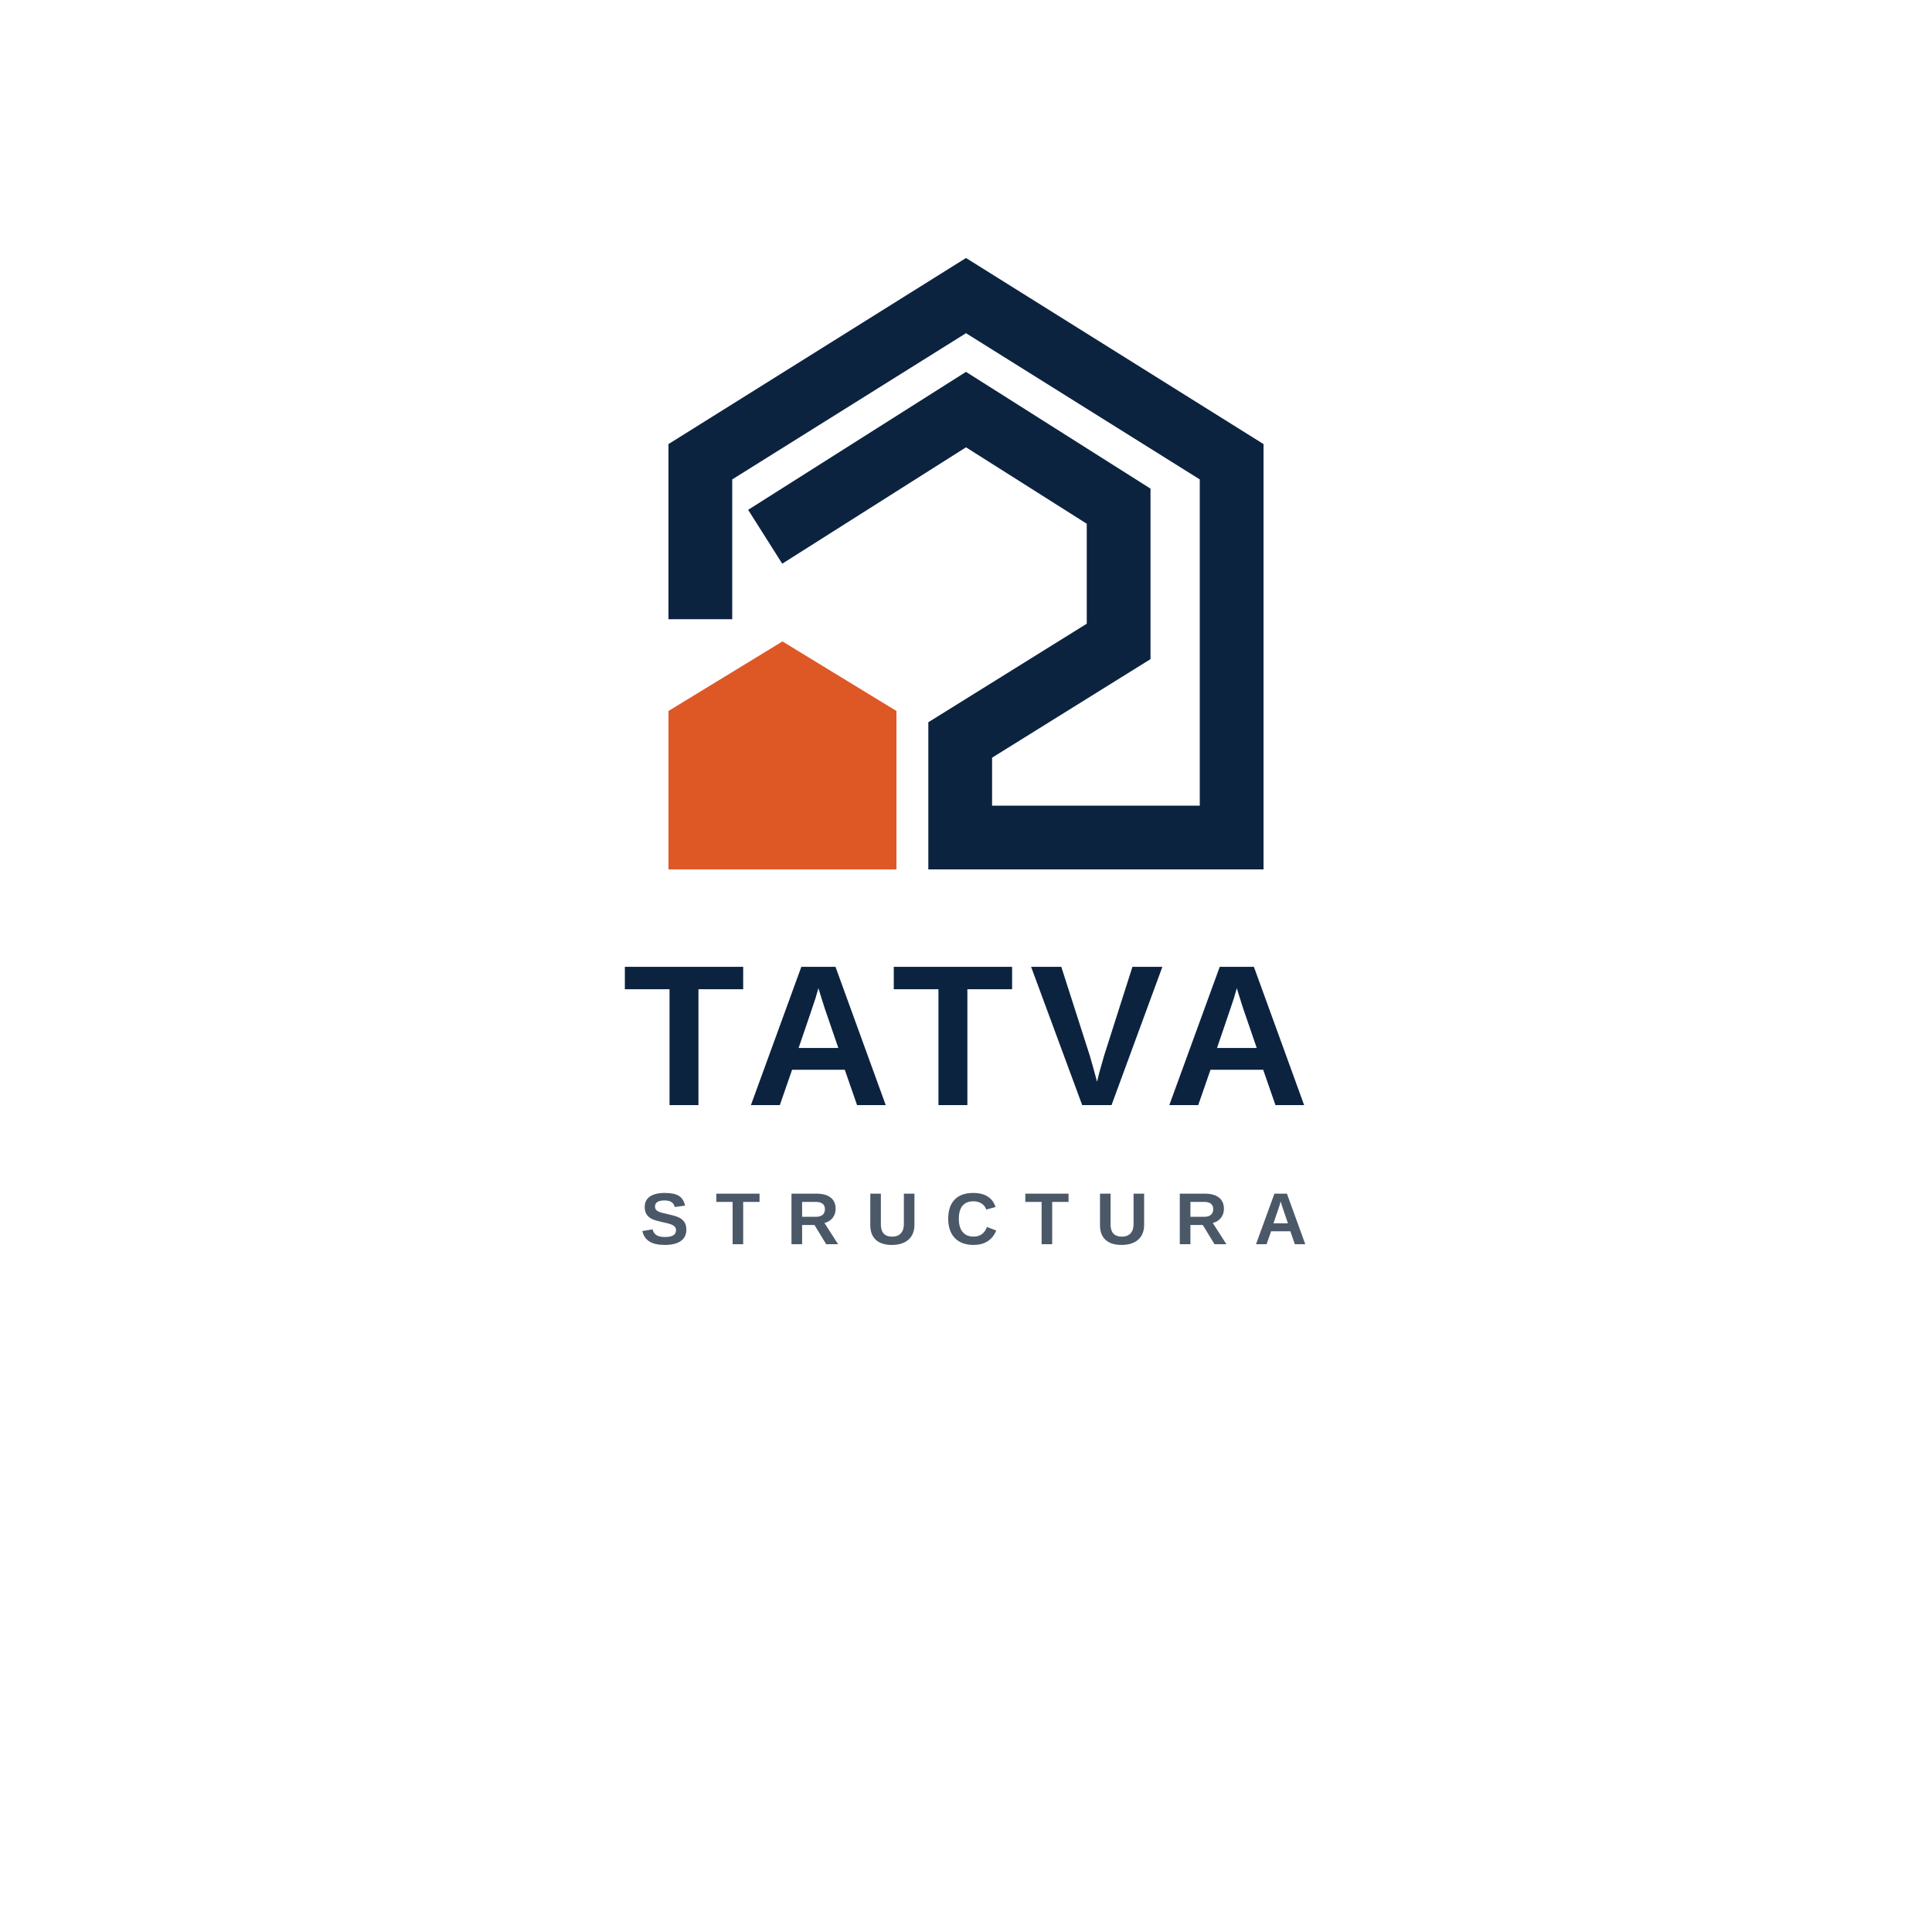
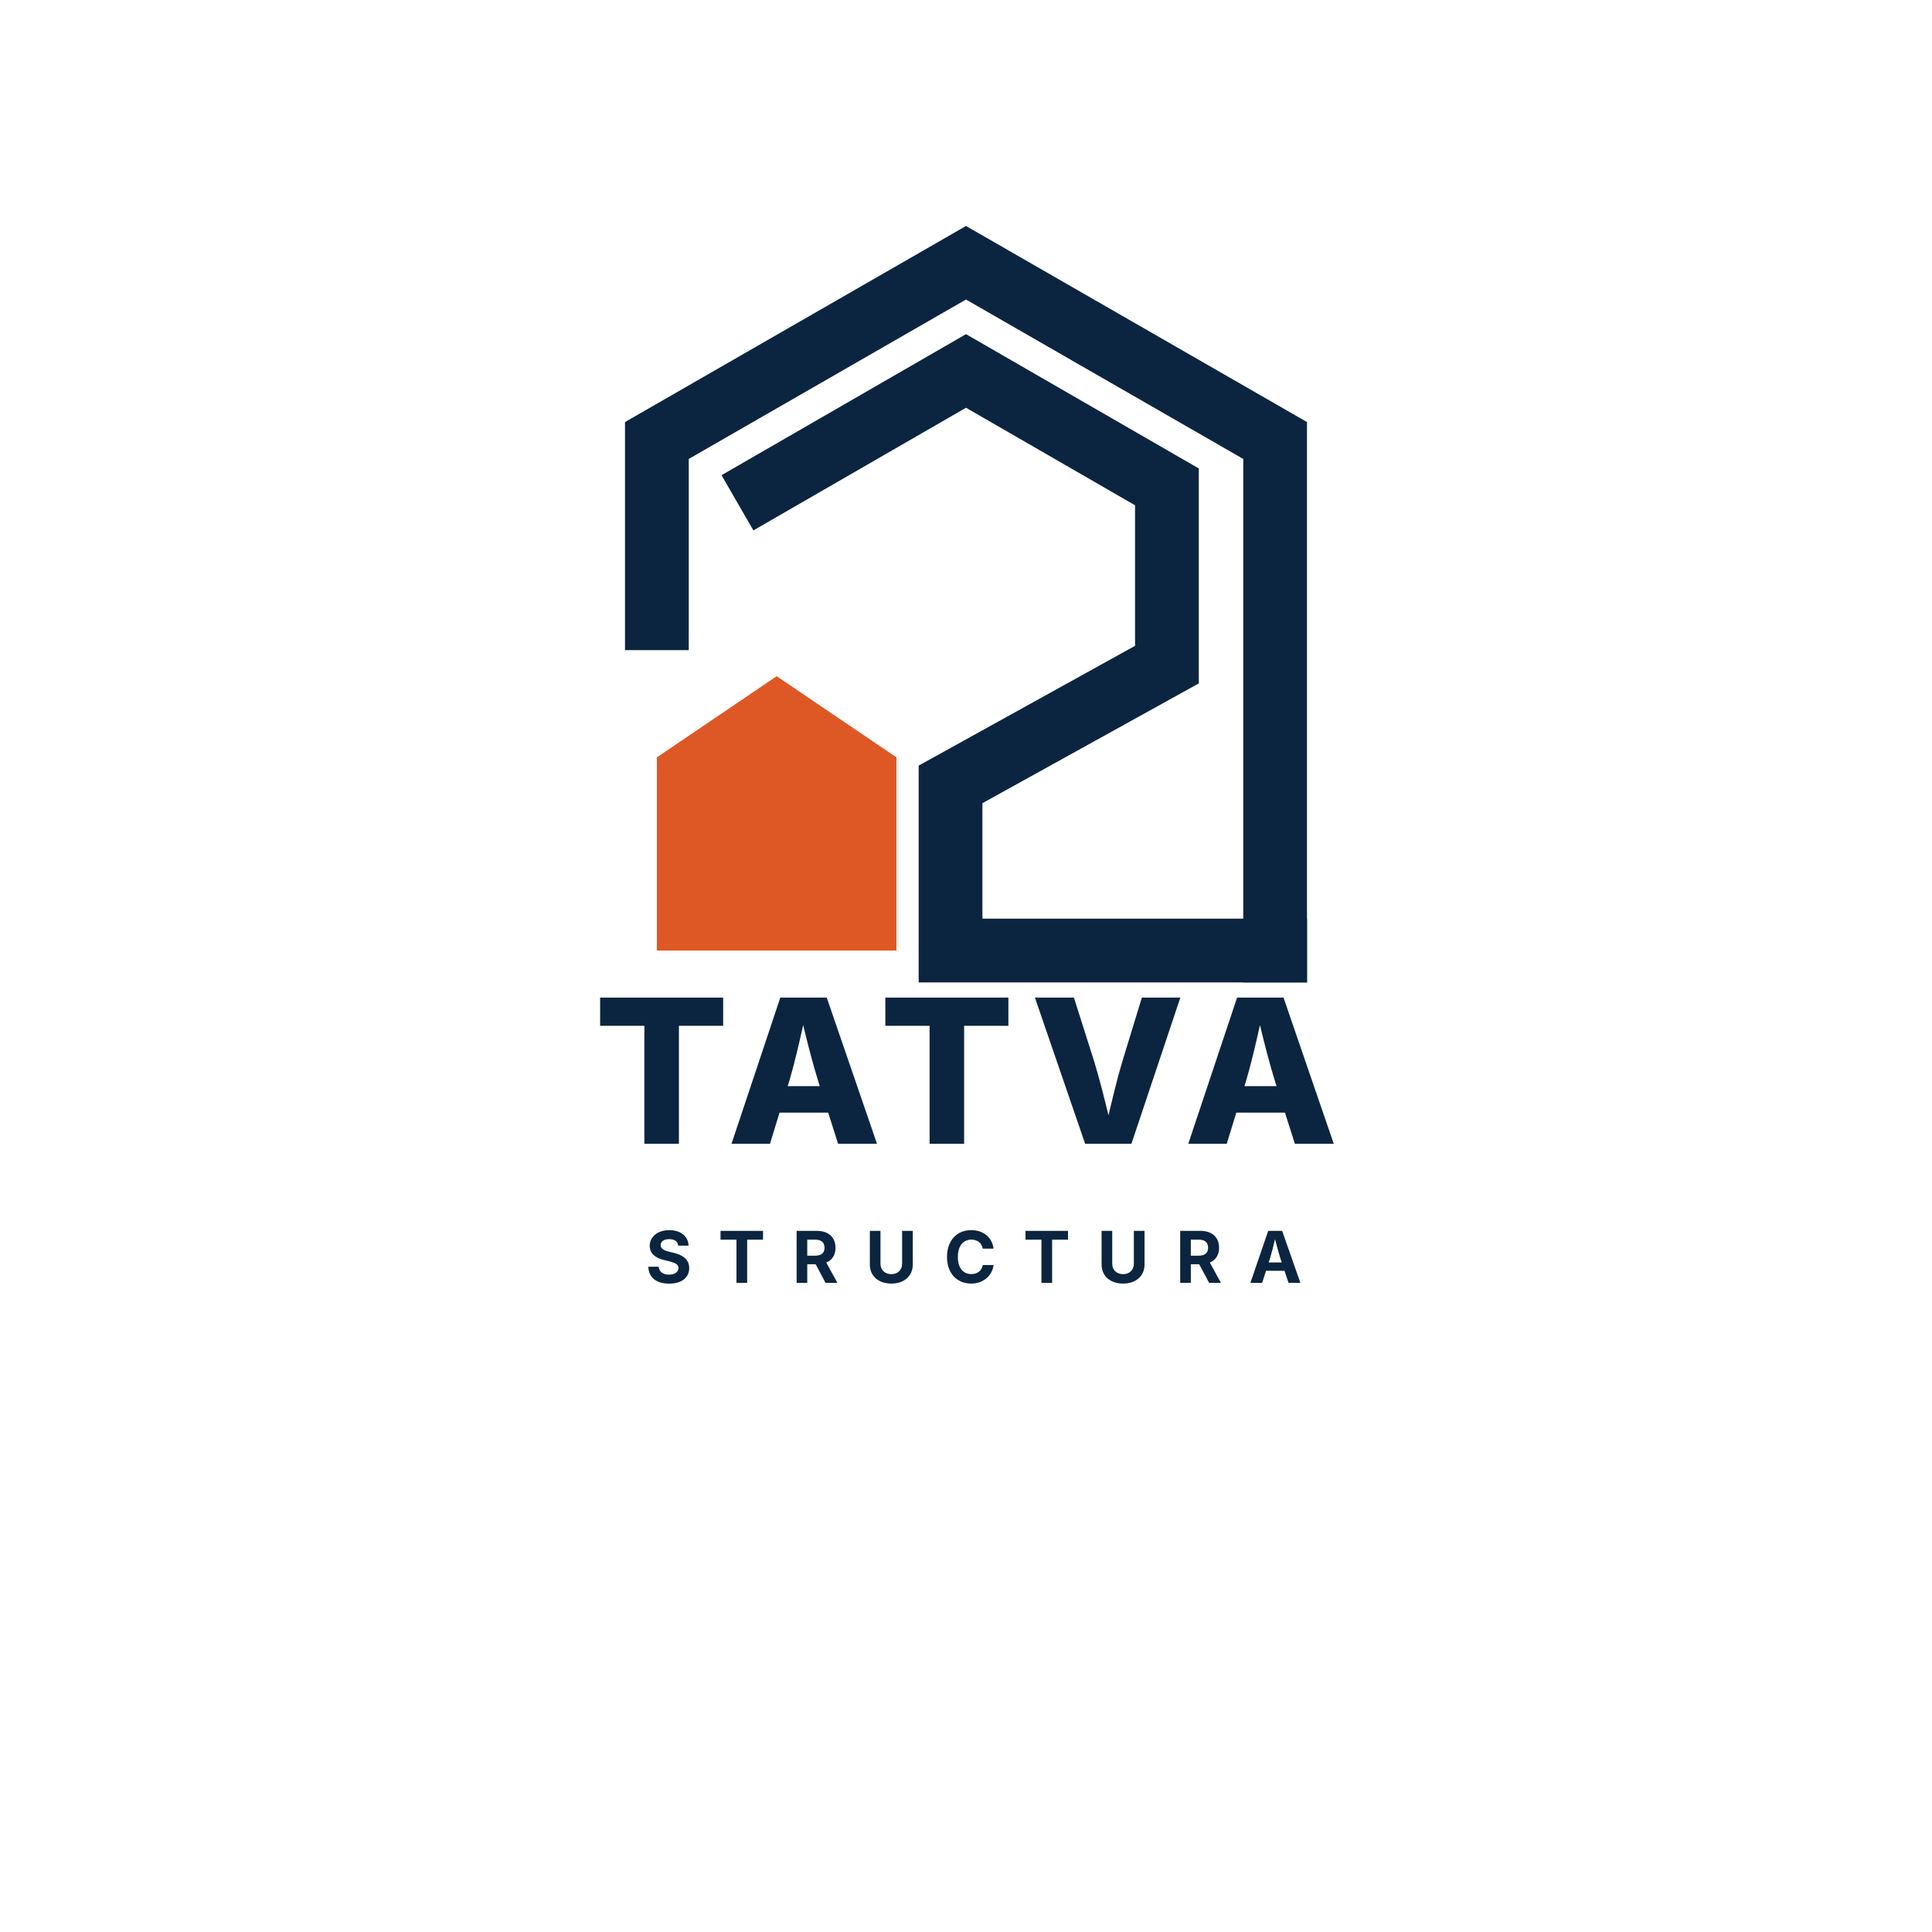
<svg xmlns="http://www.w3.org/2000/svg" viewBox="0 0 500 500" width="500" height="500">
  <rect width="500" height="500" fill="#FFFFFF" />
  <g id="tatva-emblem">
-     <polygon points="173,225 173,184 202.5,166 232,184 232,225" fill="#DE5826" />
-     <path d="         M 181.25,152         L 181.25,119.5         L 250,76.5         L 318.75,119.5         L 318.75,216.75       " fill="none" stroke="#0C2340" stroke-width="16.5" stroke-linejoin="miter" stroke-miterlimit="4" stroke-linecap="square" />
-     <path d="         M 205,134.5         L 250,106         L 289.5,131         L 289.5,166         L 248.5,191.5         L 248.5,216.75         L 318.75,216.75       " fill="none" stroke="#0C2340" stroke-width="16.5" stroke-linejoin="miter" stroke-miterlimit="4" stroke-linecap="square" />
+     <polygon points="170,246 170,196 201,175 232,196 232,246" fill="#DE5826" />
+     <path d="M 170,160 L 170,114 L 250,68 L 330,114 L 330,246" fill="none" stroke="#0B2540" stroke-width="16.5" stroke-linejoin="miter" stroke-miterlimit="4" stroke-linecap="square" />
+     <path d="M 198,126 L 250,96 L 302,126 L 302,172 L 246,203 L 246,246 L 330,246" fill="none" stroke="#0B2540" stroke-width="16.5" stroke-linejoin="miter" stroke-miterlimit="4" stroke-linecap="square" />
  </g>
-   <g text-anchor="middle" font-family="-apple-system, BlinkMacSystemFont, Arial, Montserrat, Helvetica, sans-serif">
-     <text x="250" y="286" font-size="52" font-weight="900" fill="#0C2340" letter-spacing="4px">TATVA</text>
-     <text x="252" y="322" font-size="19" font-weight="700" fill="#4B5868" letter-spacing="6.8px">STRUCTURA</text>
+   <g text-anchor="middle" font-family="Montserrat, -apple-system, sans-serif">
+     <text x="250" y="296" font-size="52" font-weight="800" fill="#0B2540" letter-spacing="4px">TATVA</text>
+     <text x="252" y="332" font-size="18.5" font-weight="700" fill="#0B2540" letter-spacing="6.8px">STRUCTURA</text>
  </g>
</svg>
